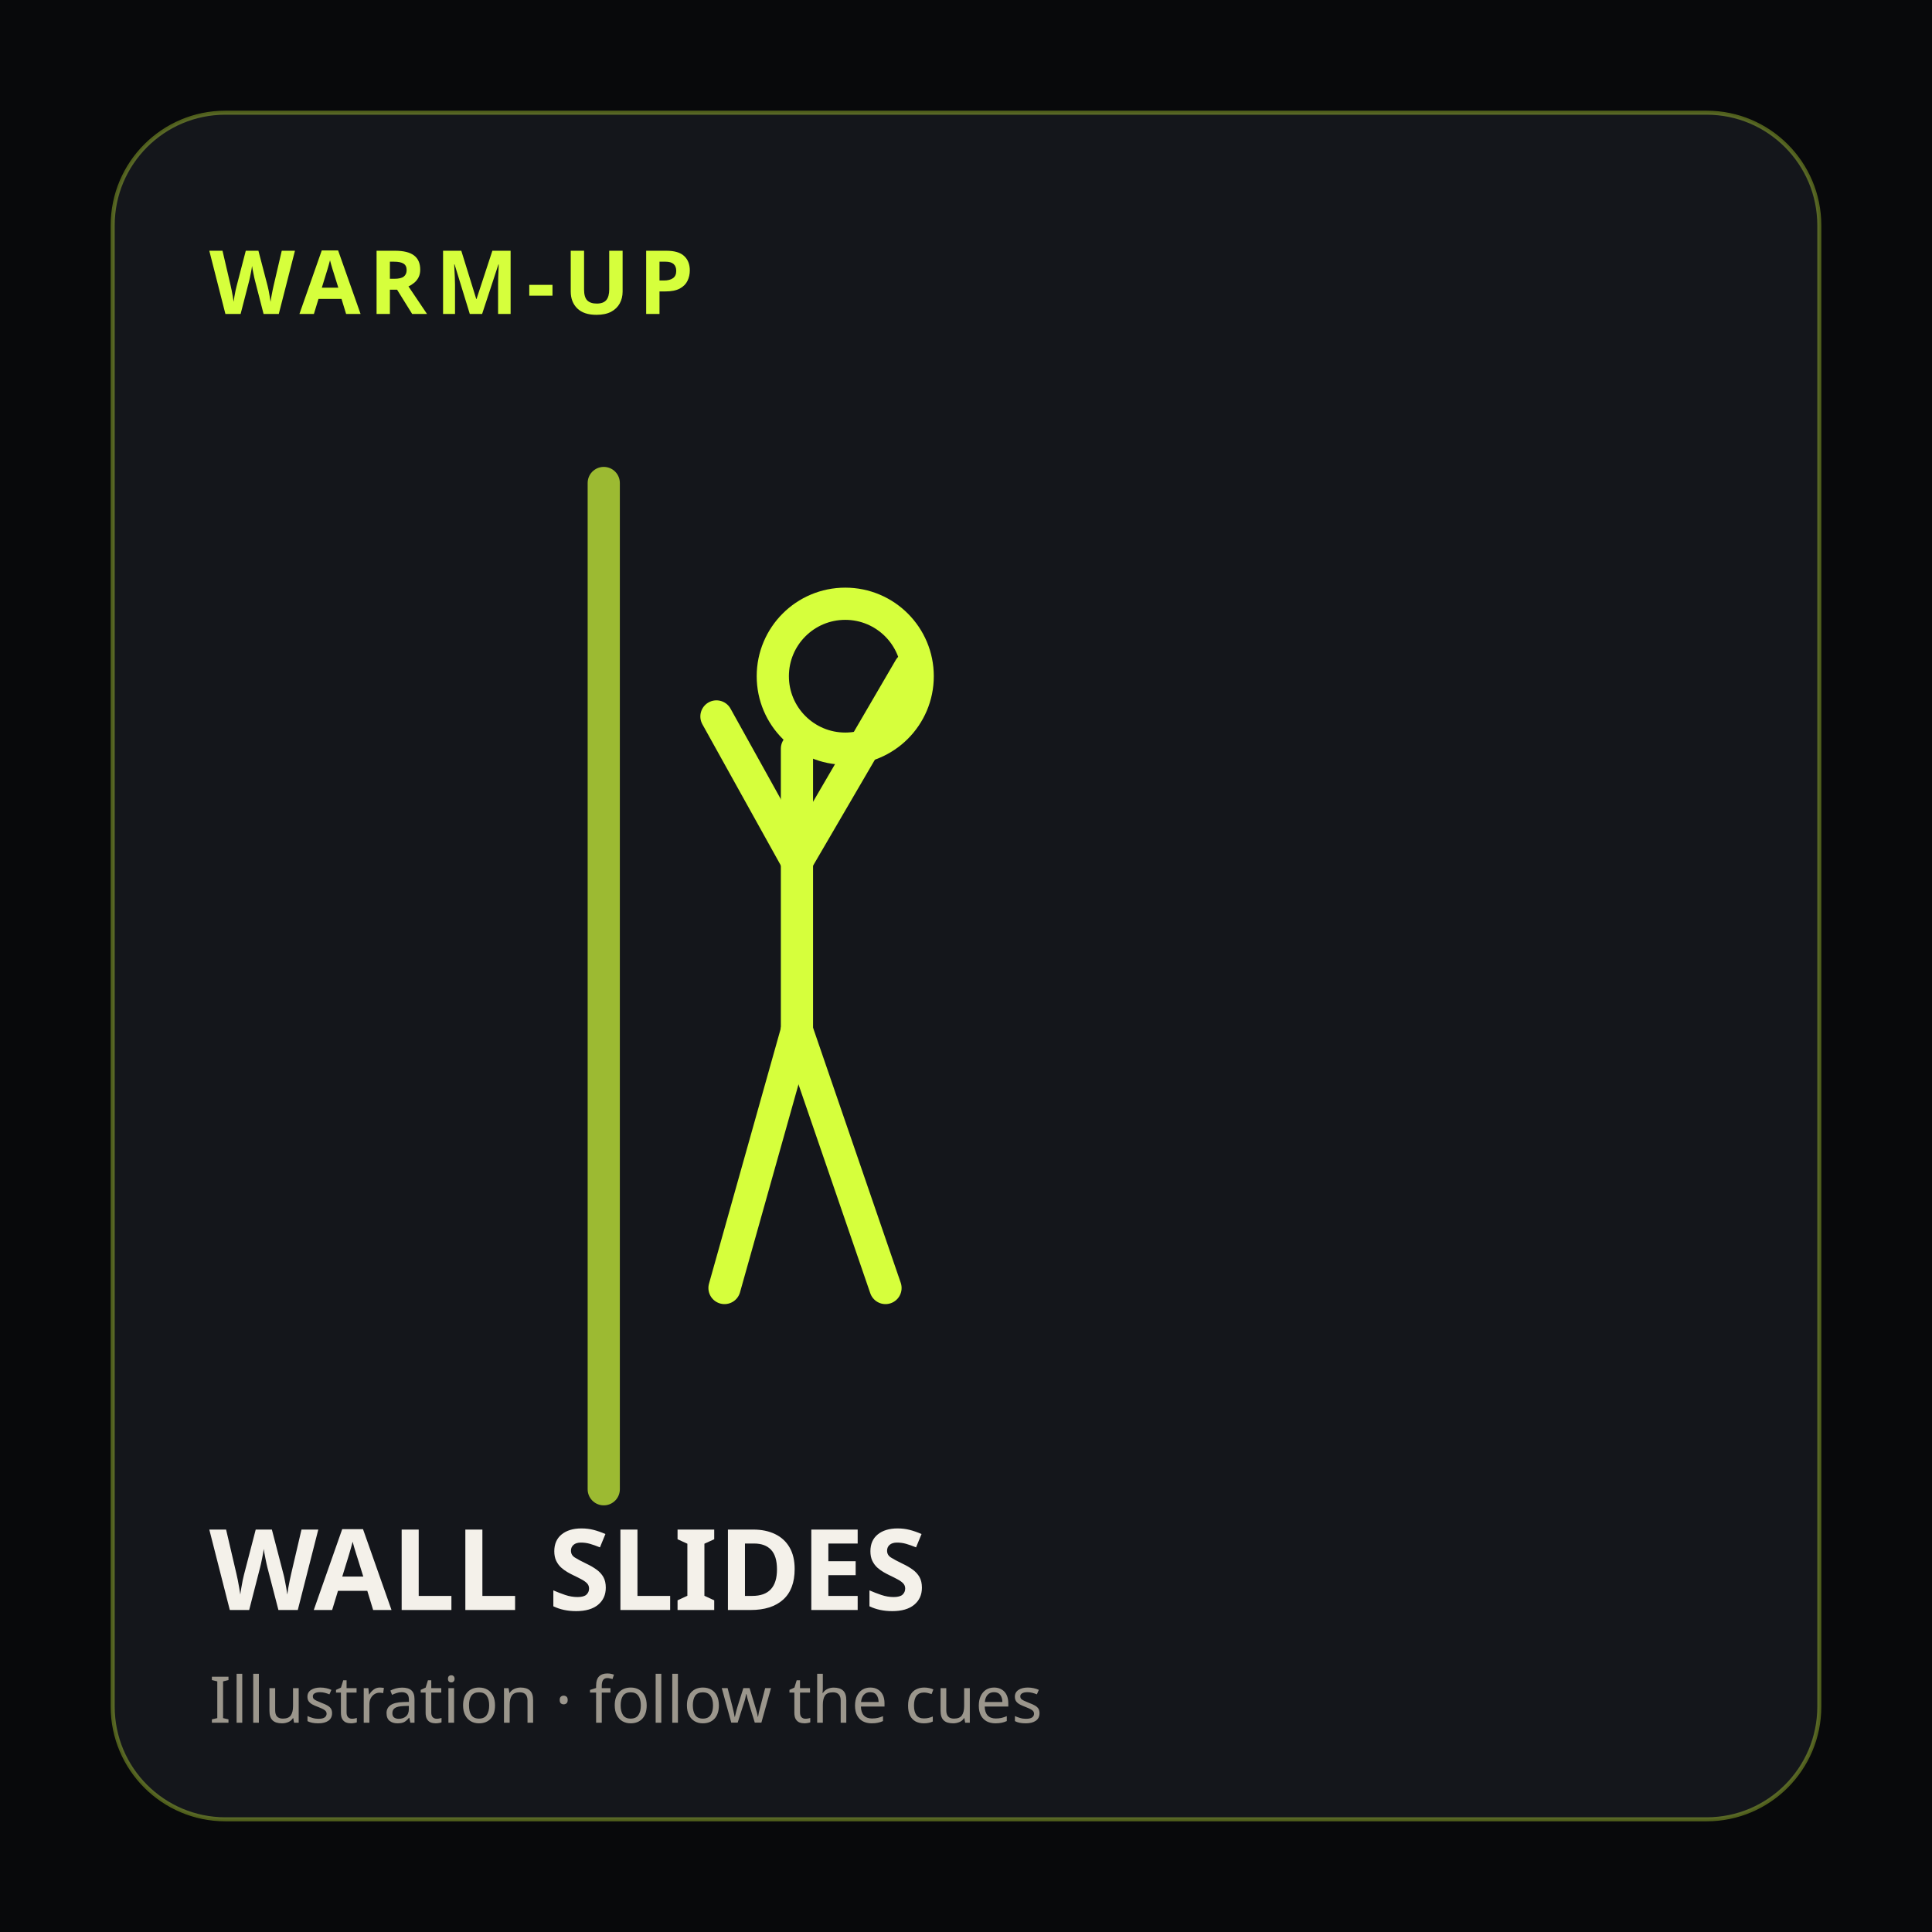
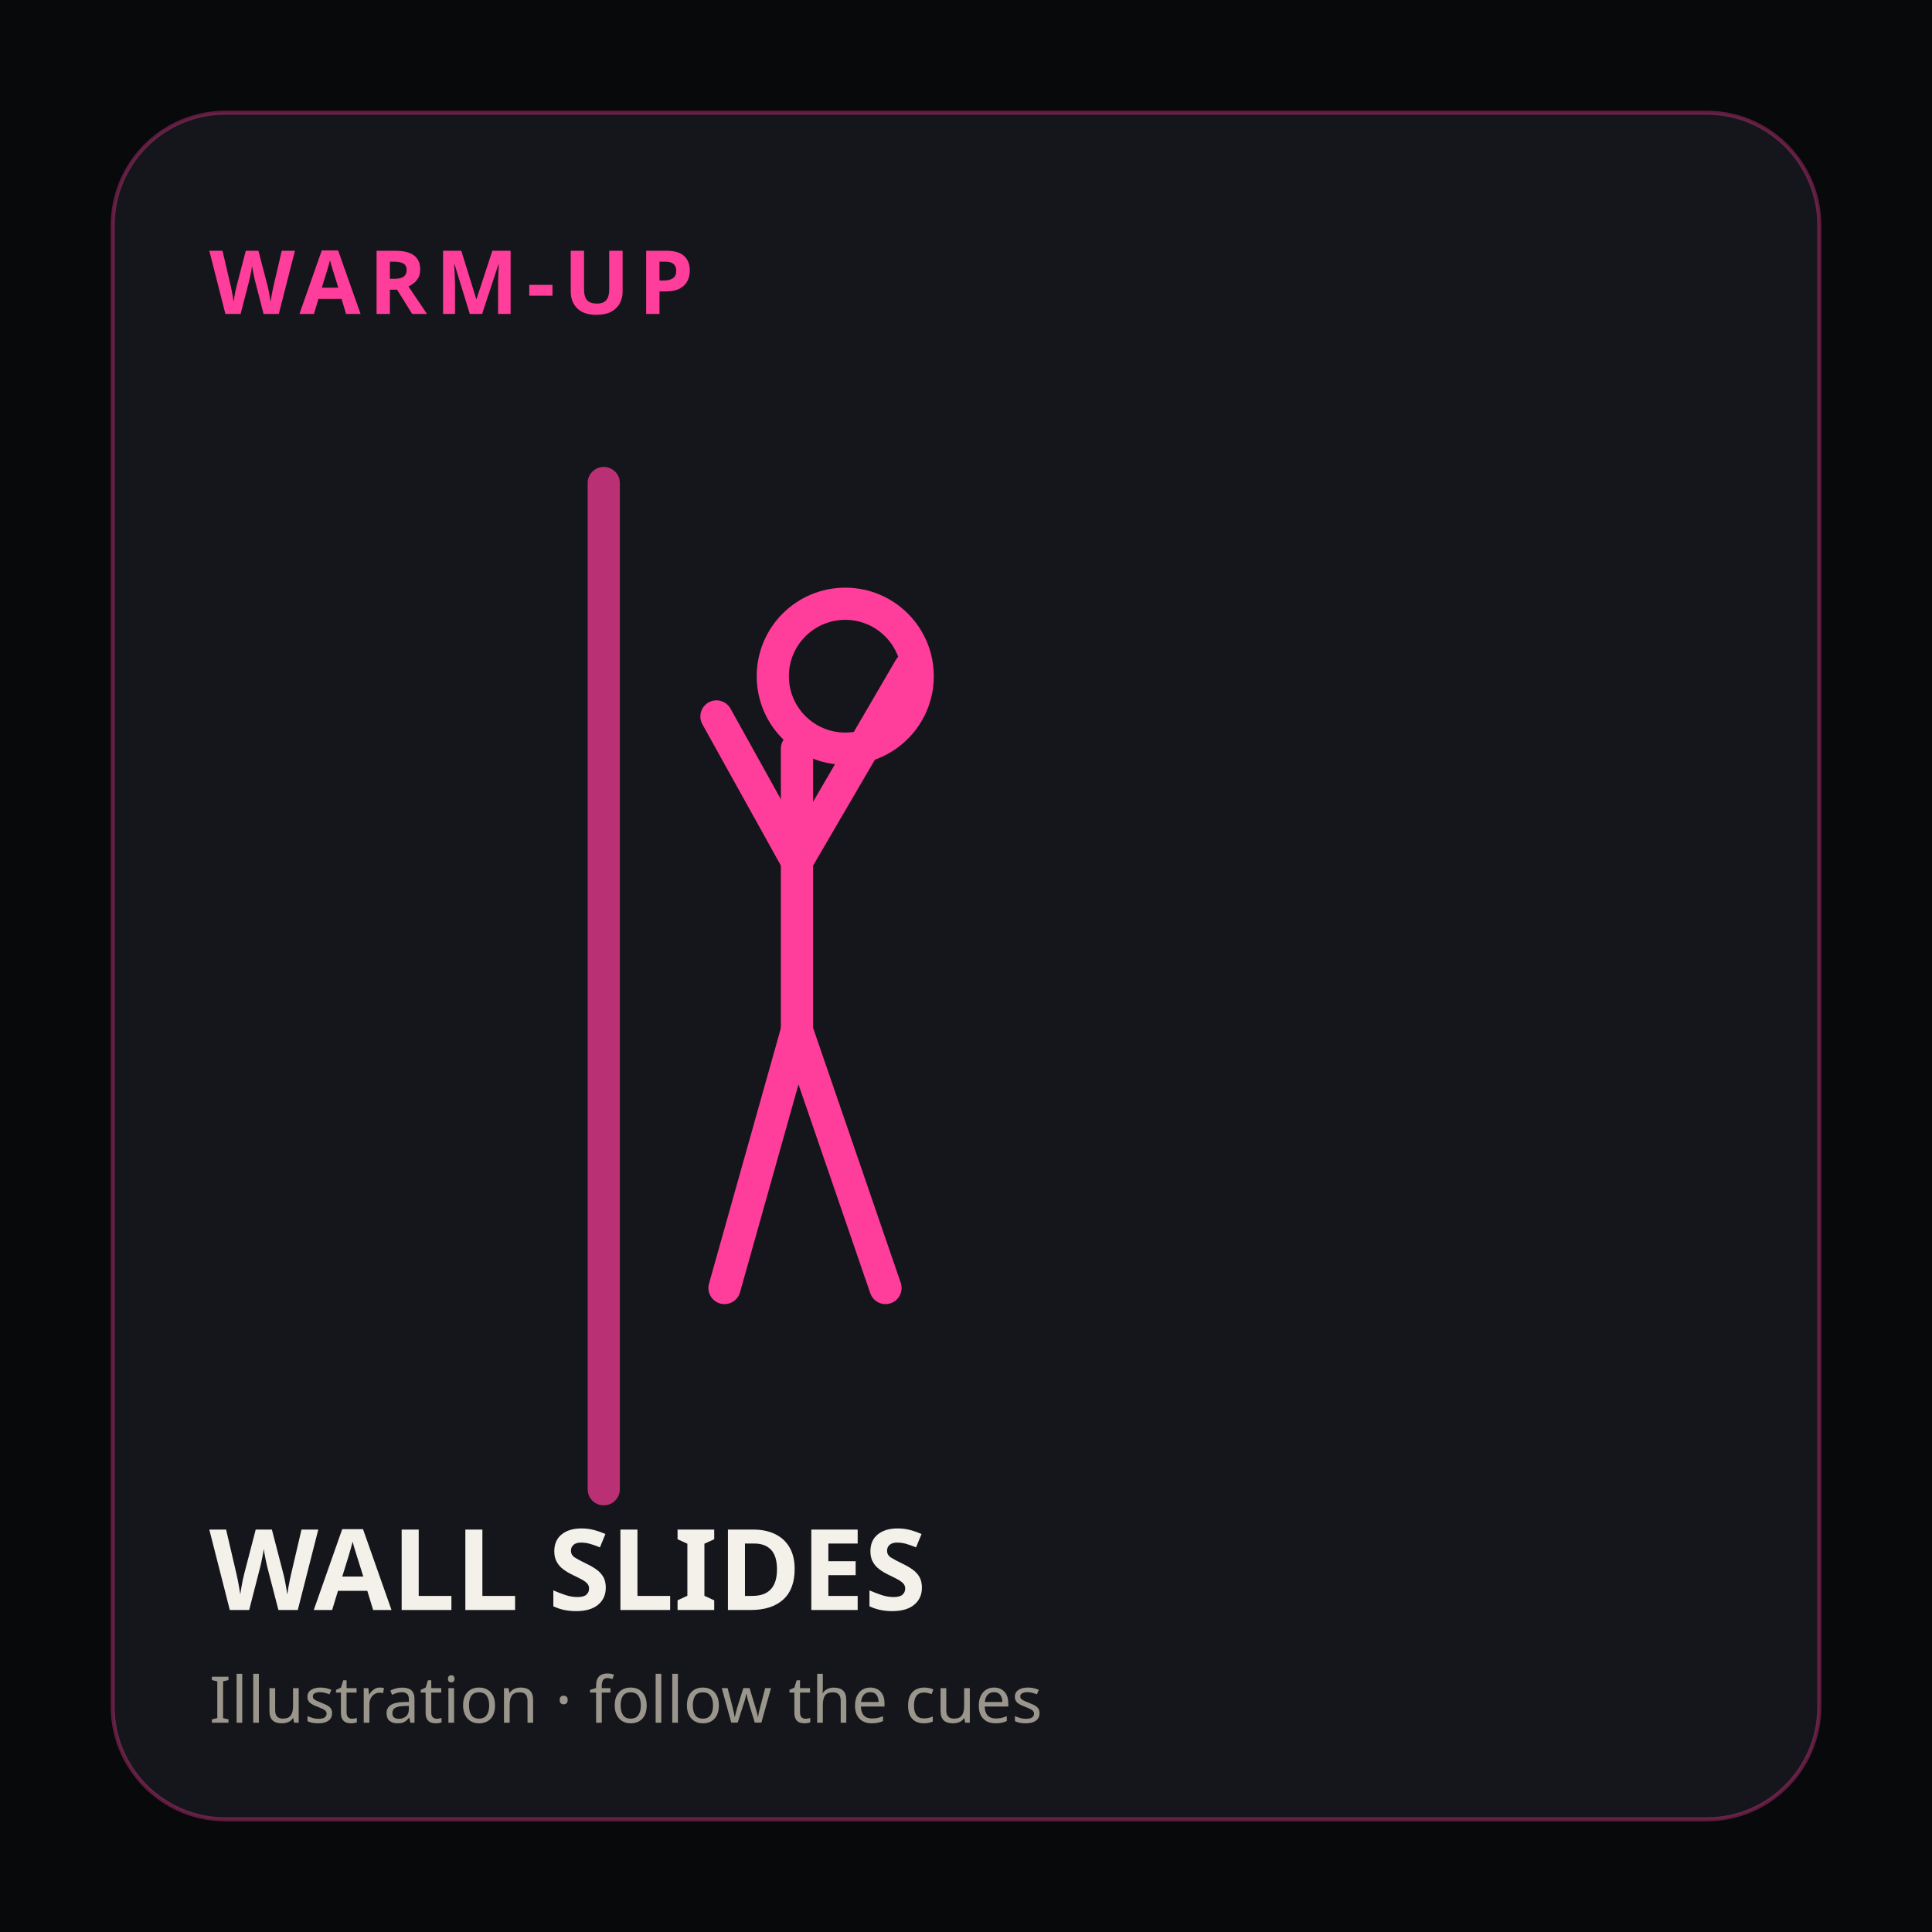
<svg xmlns="http://www.w3.org/2000/svg" width="480" height="480" viewBox="0 0 480 480" role="img">
  <rect width="480" height="480" fill="#08090b" />
-   <rect x="28" y="28" width="424" height="424" rx="28" fill="#14161b" stroke="#d6ff3c" stroke-opacity="0.35" />
-   <text x="52" y="78" fill="#d6ff3c" font-family="ui-sans-serif,system-ui,sans-serif" font-size="22" font-weight="700" letter-spacing="2">WARM-UP</text>
-   <g fill="none" stroke="#d6ff3c" stroke-width="8" stroke-linecap="round" stroke-linejoin="round">
+   <rect x="28" y="28" width="424" height="424" rx="28" fill="#14161b" stroke="#ff3d9a" stroke-opacity="0.35" />
+   <text x="52" y="78" fill="#ff3d9a" font-family="ui-sans-serif,system-ui,sans-serif" font-size="22" font-weight="700" letter-spacing="2">WARM-UP</text>
+   <g fill="none" stroke="#ff3d9a" stroke-width="8" stroke-linecap="round" stroke-linejoin="round">
    <path d="M150 120 v250" stroke-opacity="0.7" />
    <circle cx="210" cy="168" r="18" fill="#14161b" />
    <path d="M198 186 v70" />
    <path d="M198 214 l-20-36" />
    <path d="M198 214 l28-48" />
    <path d="M198 256 l-18 64" />
    <path d="M198 256 l22 64" />
  </g>
  <text x="52" y="400" fill="#f4f1ea" font-family="ui-sans-serif,system-ui,sans-serif" font-size="28" font-weight="700">WALL SLIDES</text>
  <text x="52" y="428" fill="#9b968c" font-family="ui-sans-serif,system-ui,sans-serif" font-size="16">Illustration · follow the cues</text>
</svg>
